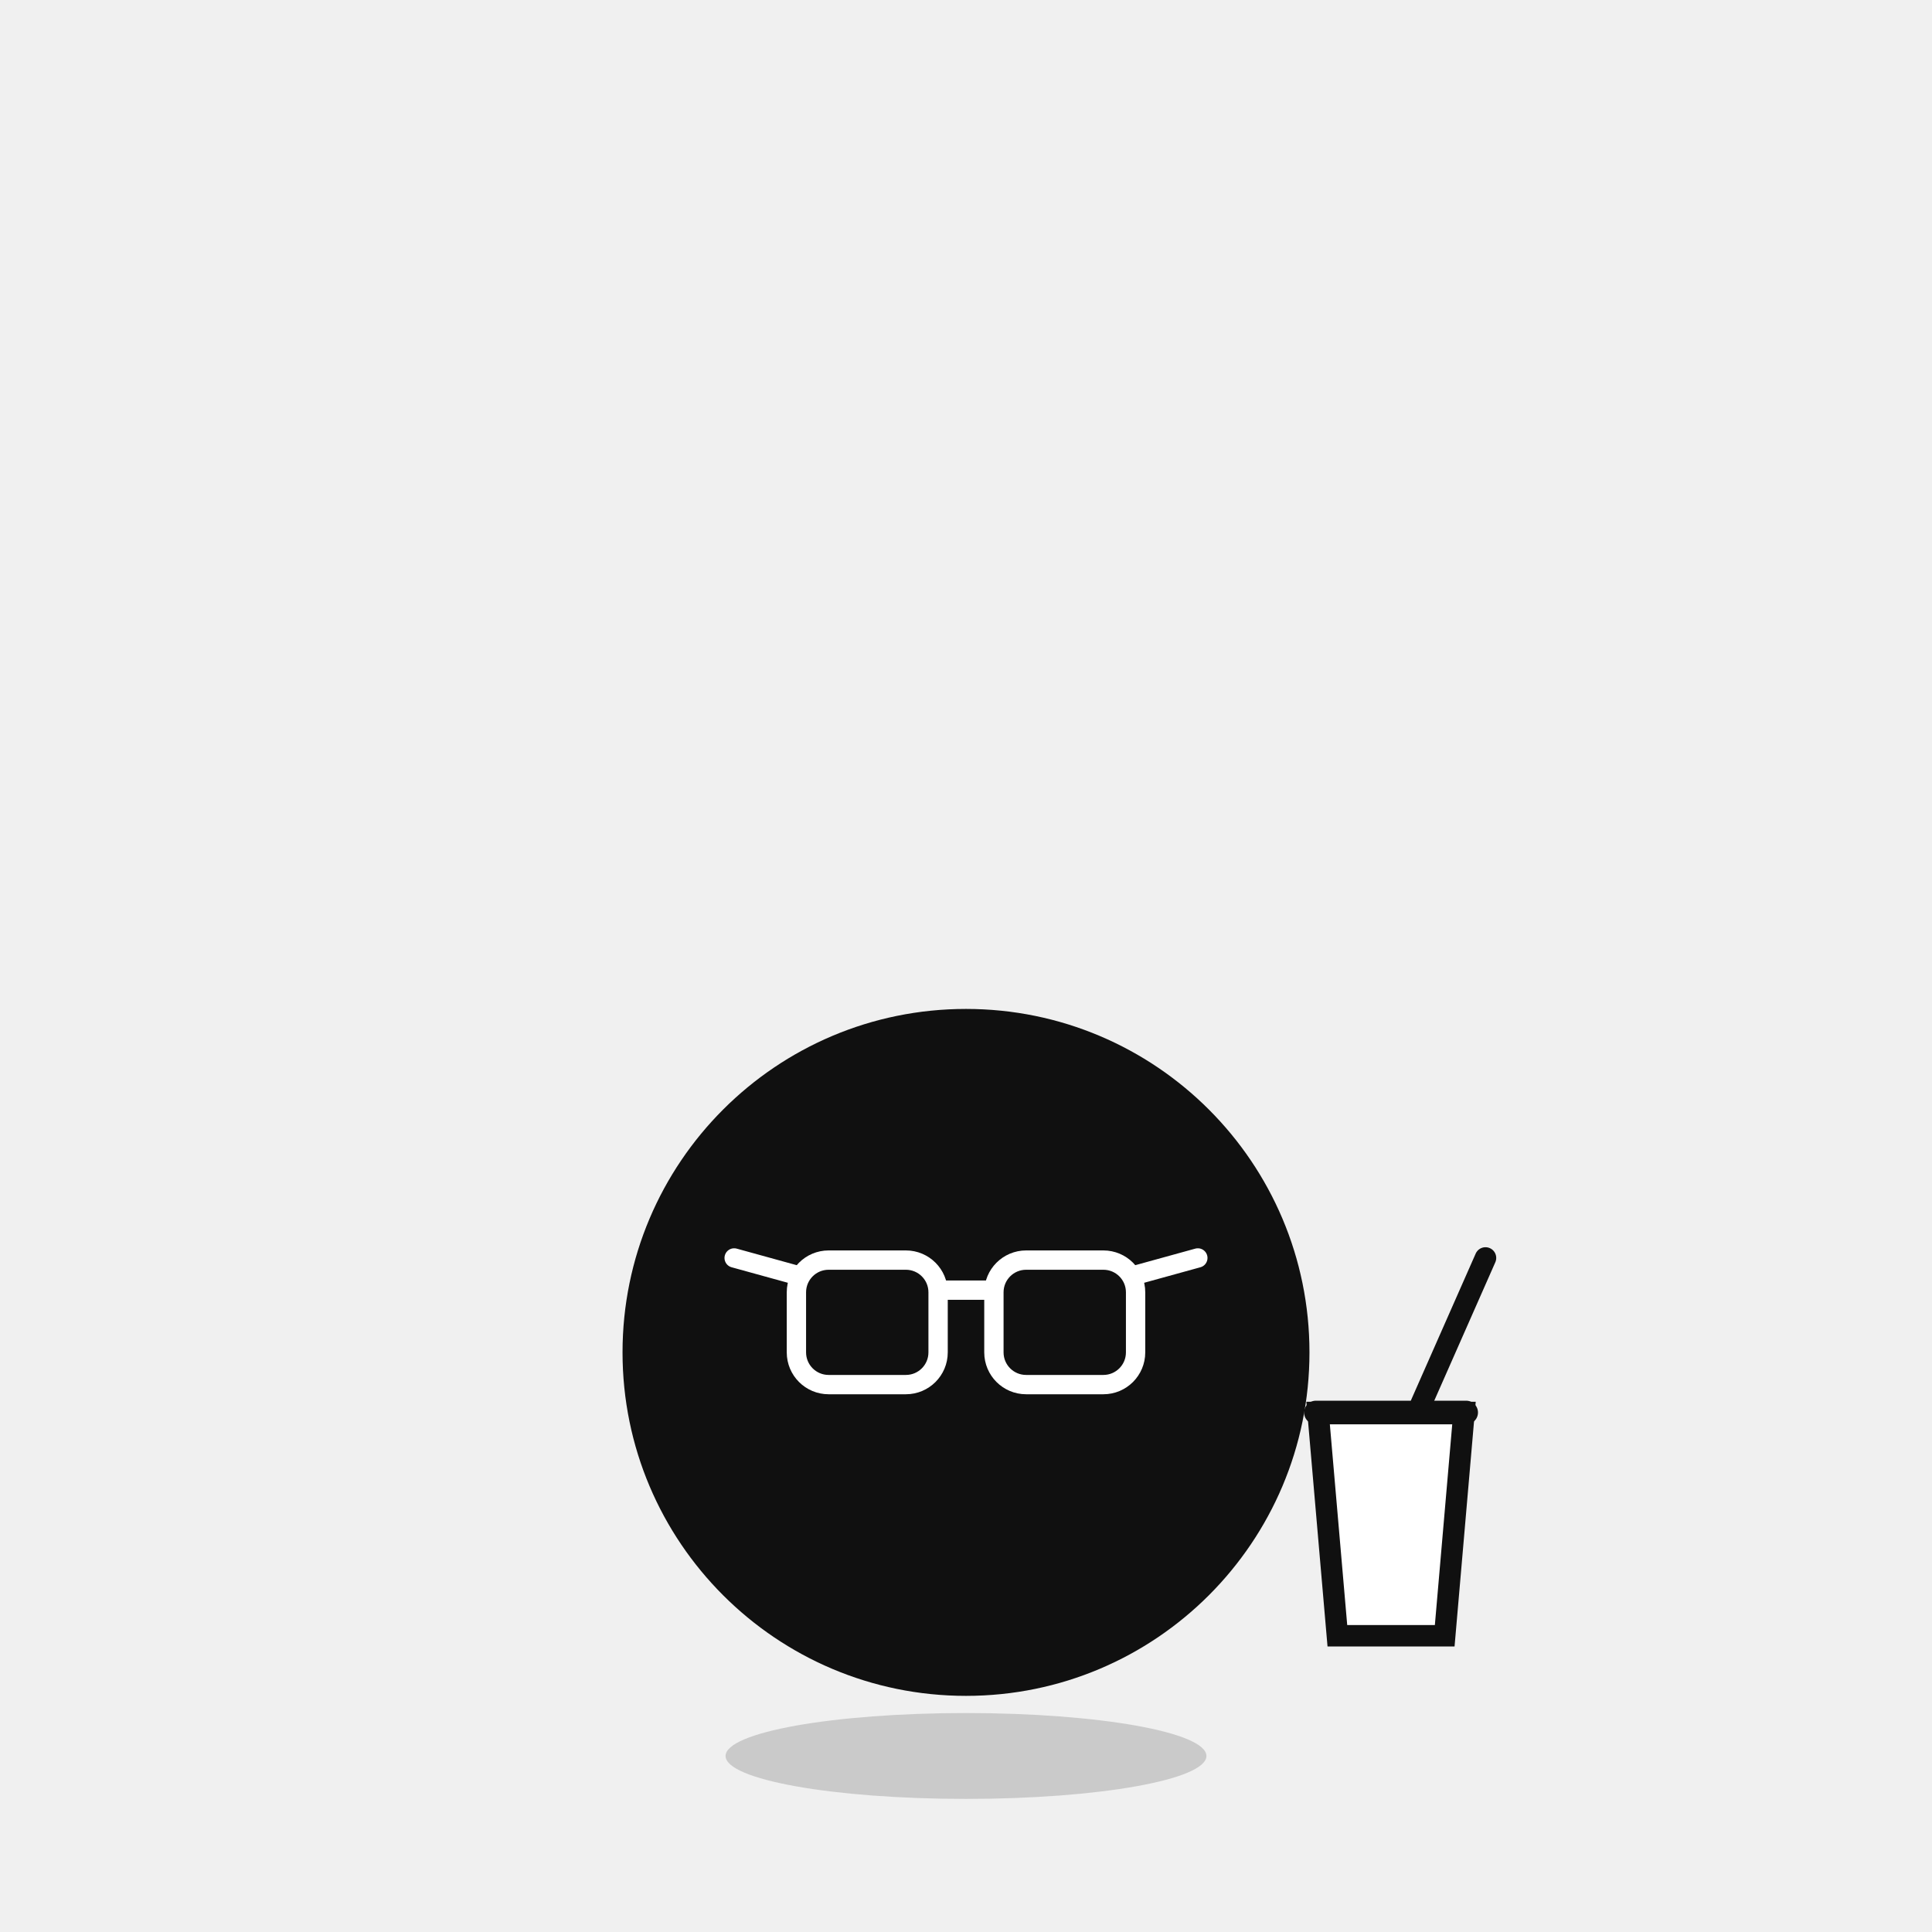
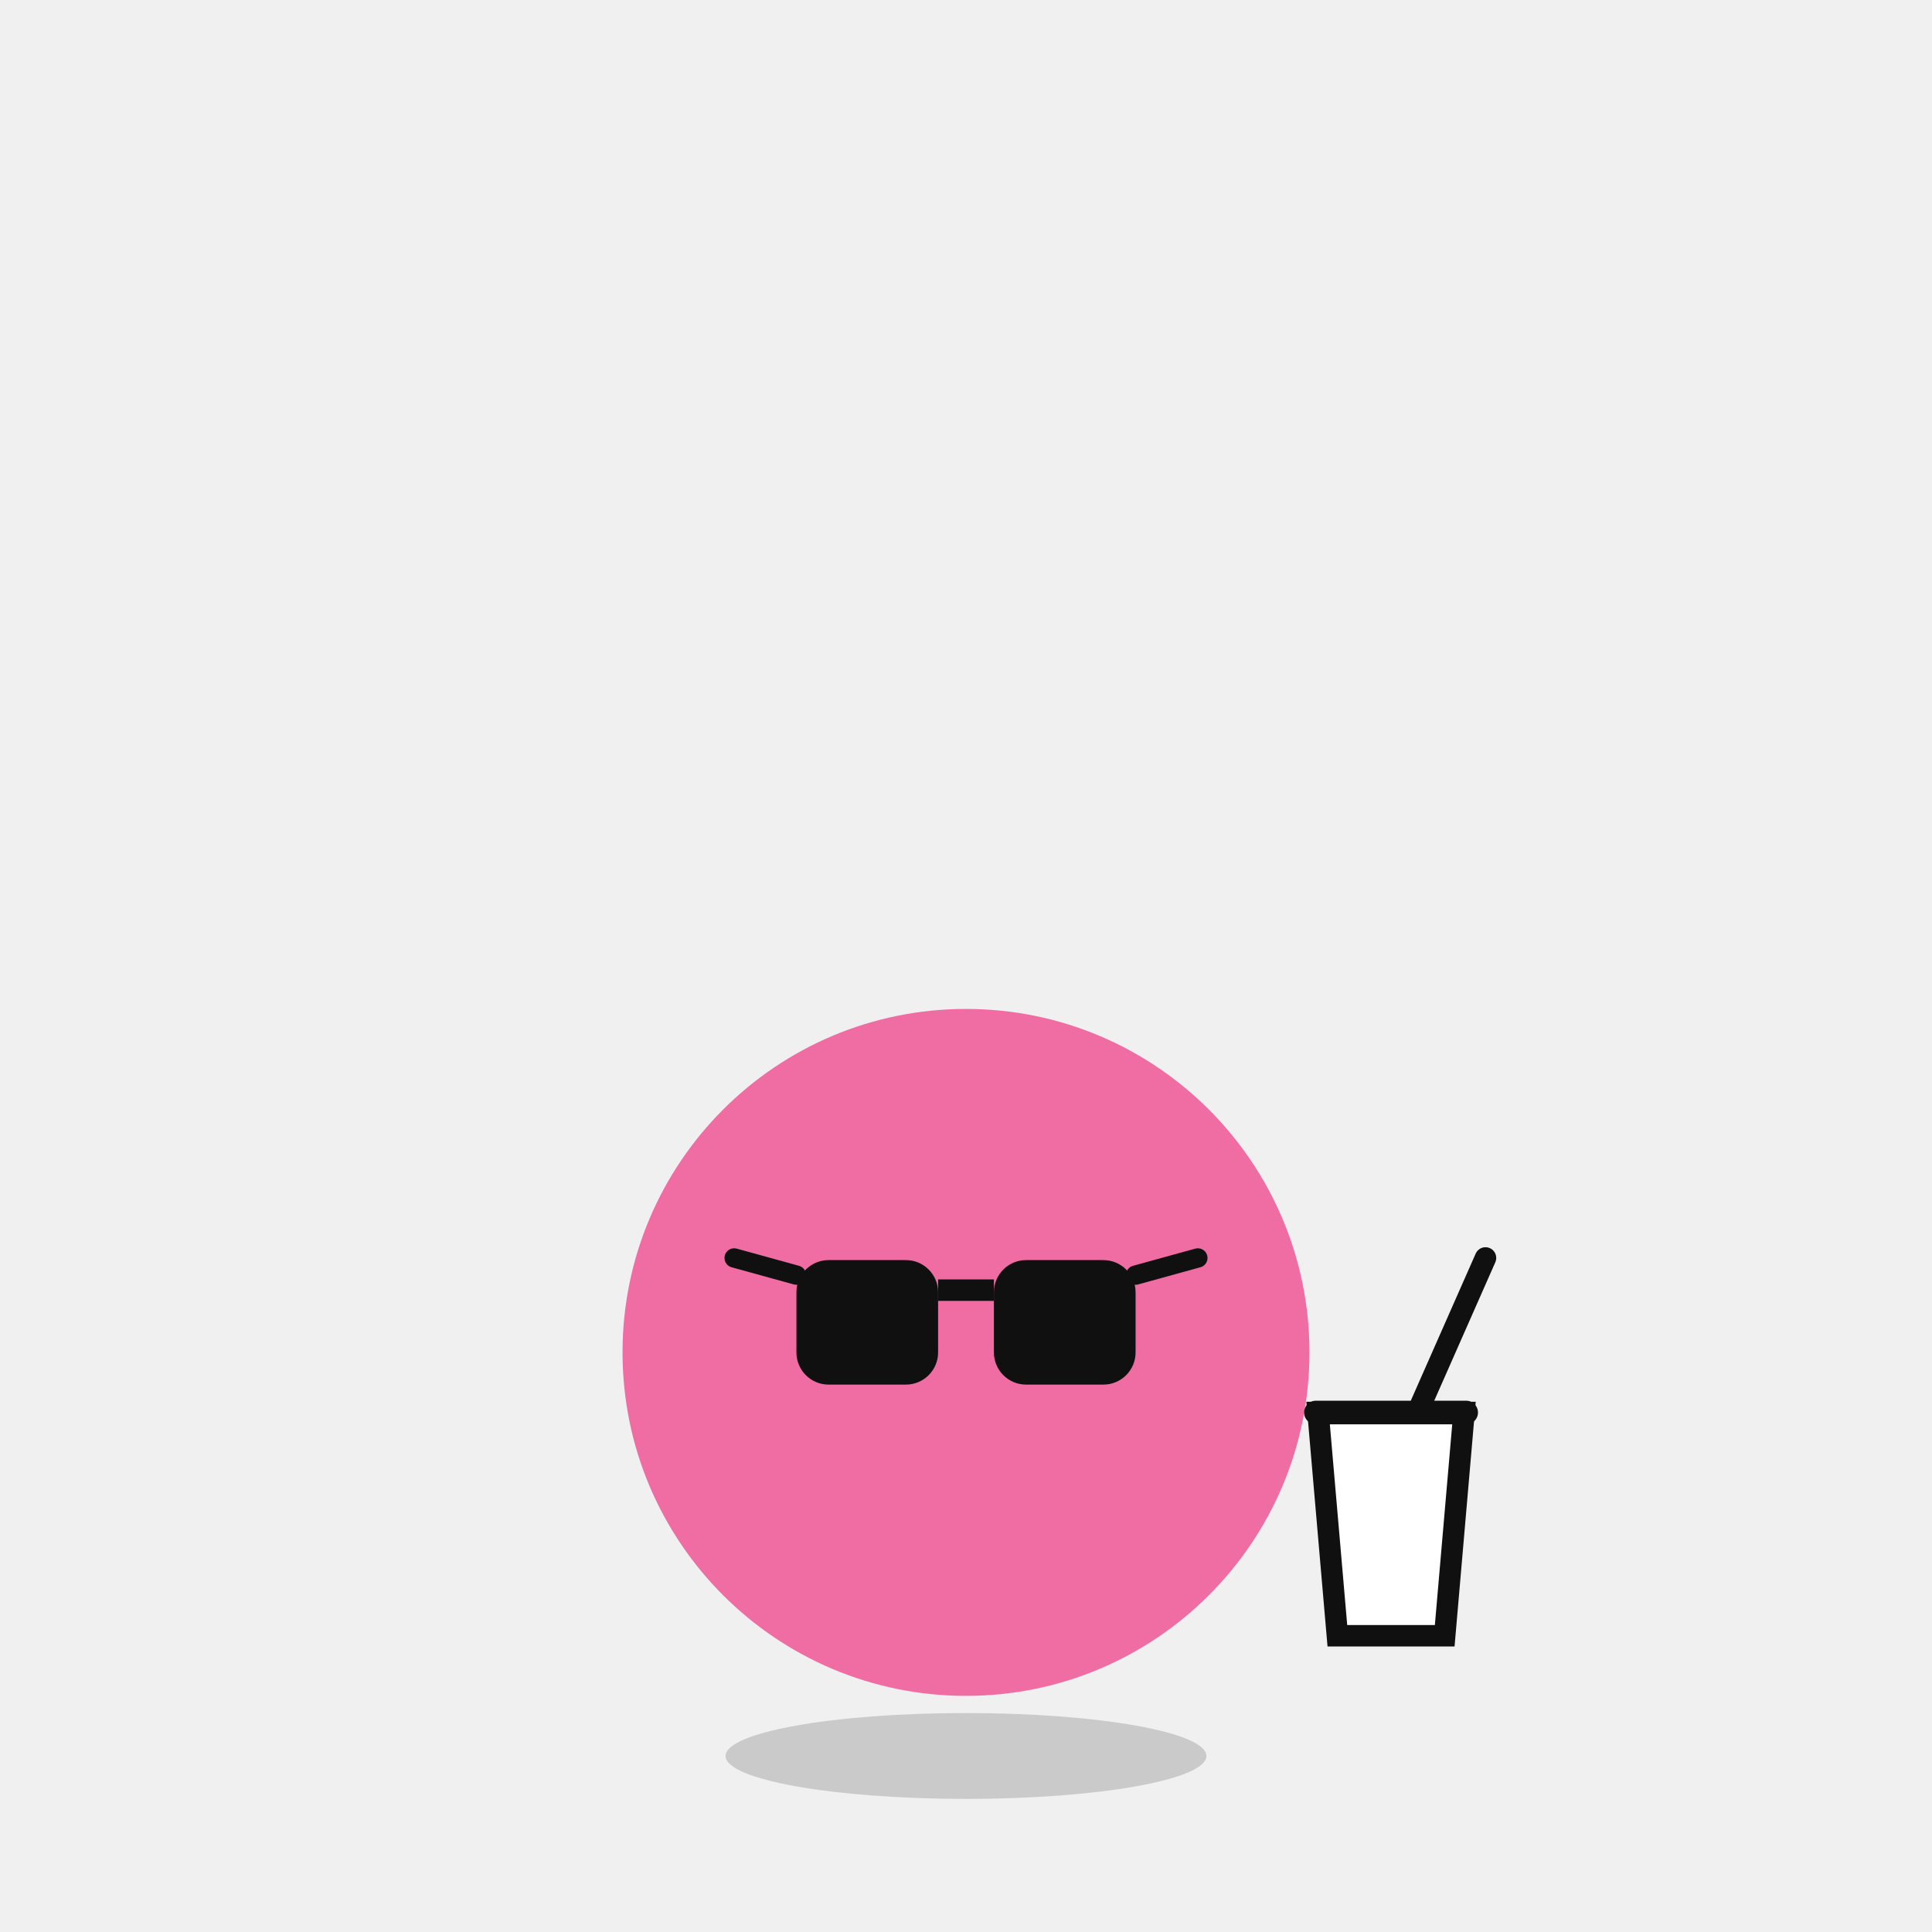
<svg xmlns="http://www.w3.org/2000/svg" viewBox="-15 -25 45 45" width="500" height="500">
  <defs>
    <style>
    * { transform-box: view-box; }
    .breathe { transform-origin: 7.5px 14.5px; animation: breathe 3.4s ease-in-out infinite; }
    @keyframes breathe { 0%,100% { transform: scale(1,1); } 50% { transform: scale(1.02,0.98); } }
    .bob { transform-origin: 17.4px 13px; animation: bob 3.4s ease-in-out infinite; }
    @keyframes bob { 0%,100% { transform: translateY(0); } 50% { transform: translateY(-0.5px); } }
  </style>
  </defs>
  <g id="shadow-js">
    <ellipse cx="7.5" cy="15.9" rx="5.6" ry="1" fill="#000" opacity="0.16" />
  </g>
  <g class="breathe">
-     <circle cx="7.5" cy="6.5" r="8" fill="#101010" />
+     <circle cx="7.5" cy="6.5" r="8" fill="#EF6DA3" />
    <g>
-       <rect x="3.55" y="4.35" width="3.3" height="2.9" rx="0.75" fill="#101010" stroke="#ffffff" stroke-width="0.45" />
-       <rect x="8.15" y="4.35" width="3.3" height="2.9" rx="0.75" fill="#101010" stroke="#ffffff" stroke-width="0.45" />
-       <path d="M6.85 5.05 H8.15" stroke="#ffffff" stroke-width="0.45" />
-       <path d="M3.55 4.7 L2.1 4.3" stroke="#ffffff" stroke-width="0.45" stroke-linecap="round" />
-       <path d="M11.45 4.7 L12.9 4.3" stroke="#ffffff" stroke-width="0.45" stroke-linecap="round" />
+       <rect x="3.55" y="4.35" width="3.3" height="2.9" rx="0.75" fill="#101010" />
+       <rect x="8.15" y="4.35" width="3.3" height="2.9" rx="0.75" fill="#101010" />
+       <path d="M6.85 5.05 H8.15" stroke="#101010" stroke-width="0.5" />
+       <path d="M3.55 4.7 L2.1 4.3" stroke="#101010" stroke-width="0.45" stroke-linecap="round" />
+       <path d="M11.45 4.7 L12.9 4.3" stroke="#101010" stroke-width="0.45" stroke-linecap="round" />
    </g>
  </g>
  <g transform="translate(17.4 10.5)" class="bob">
    <path d="M-1.7 -2.6 L1.7 -2.6 L1.25 2.6 L-1.25 2.6 Z" fill="#ffffff" stroke="#101010" stroke-width="0.5" />
    <path d="M-1.75 -2.6 H1.75" stroke="#101010" stroke-width="0.55" stroke-linecap="round" />
    <path d="M0.7 -2.8 L2.2 -6.2" stroke="#101010" stroke-width="0.5" stroke-linecap="round" />
  </g>
</svg>
